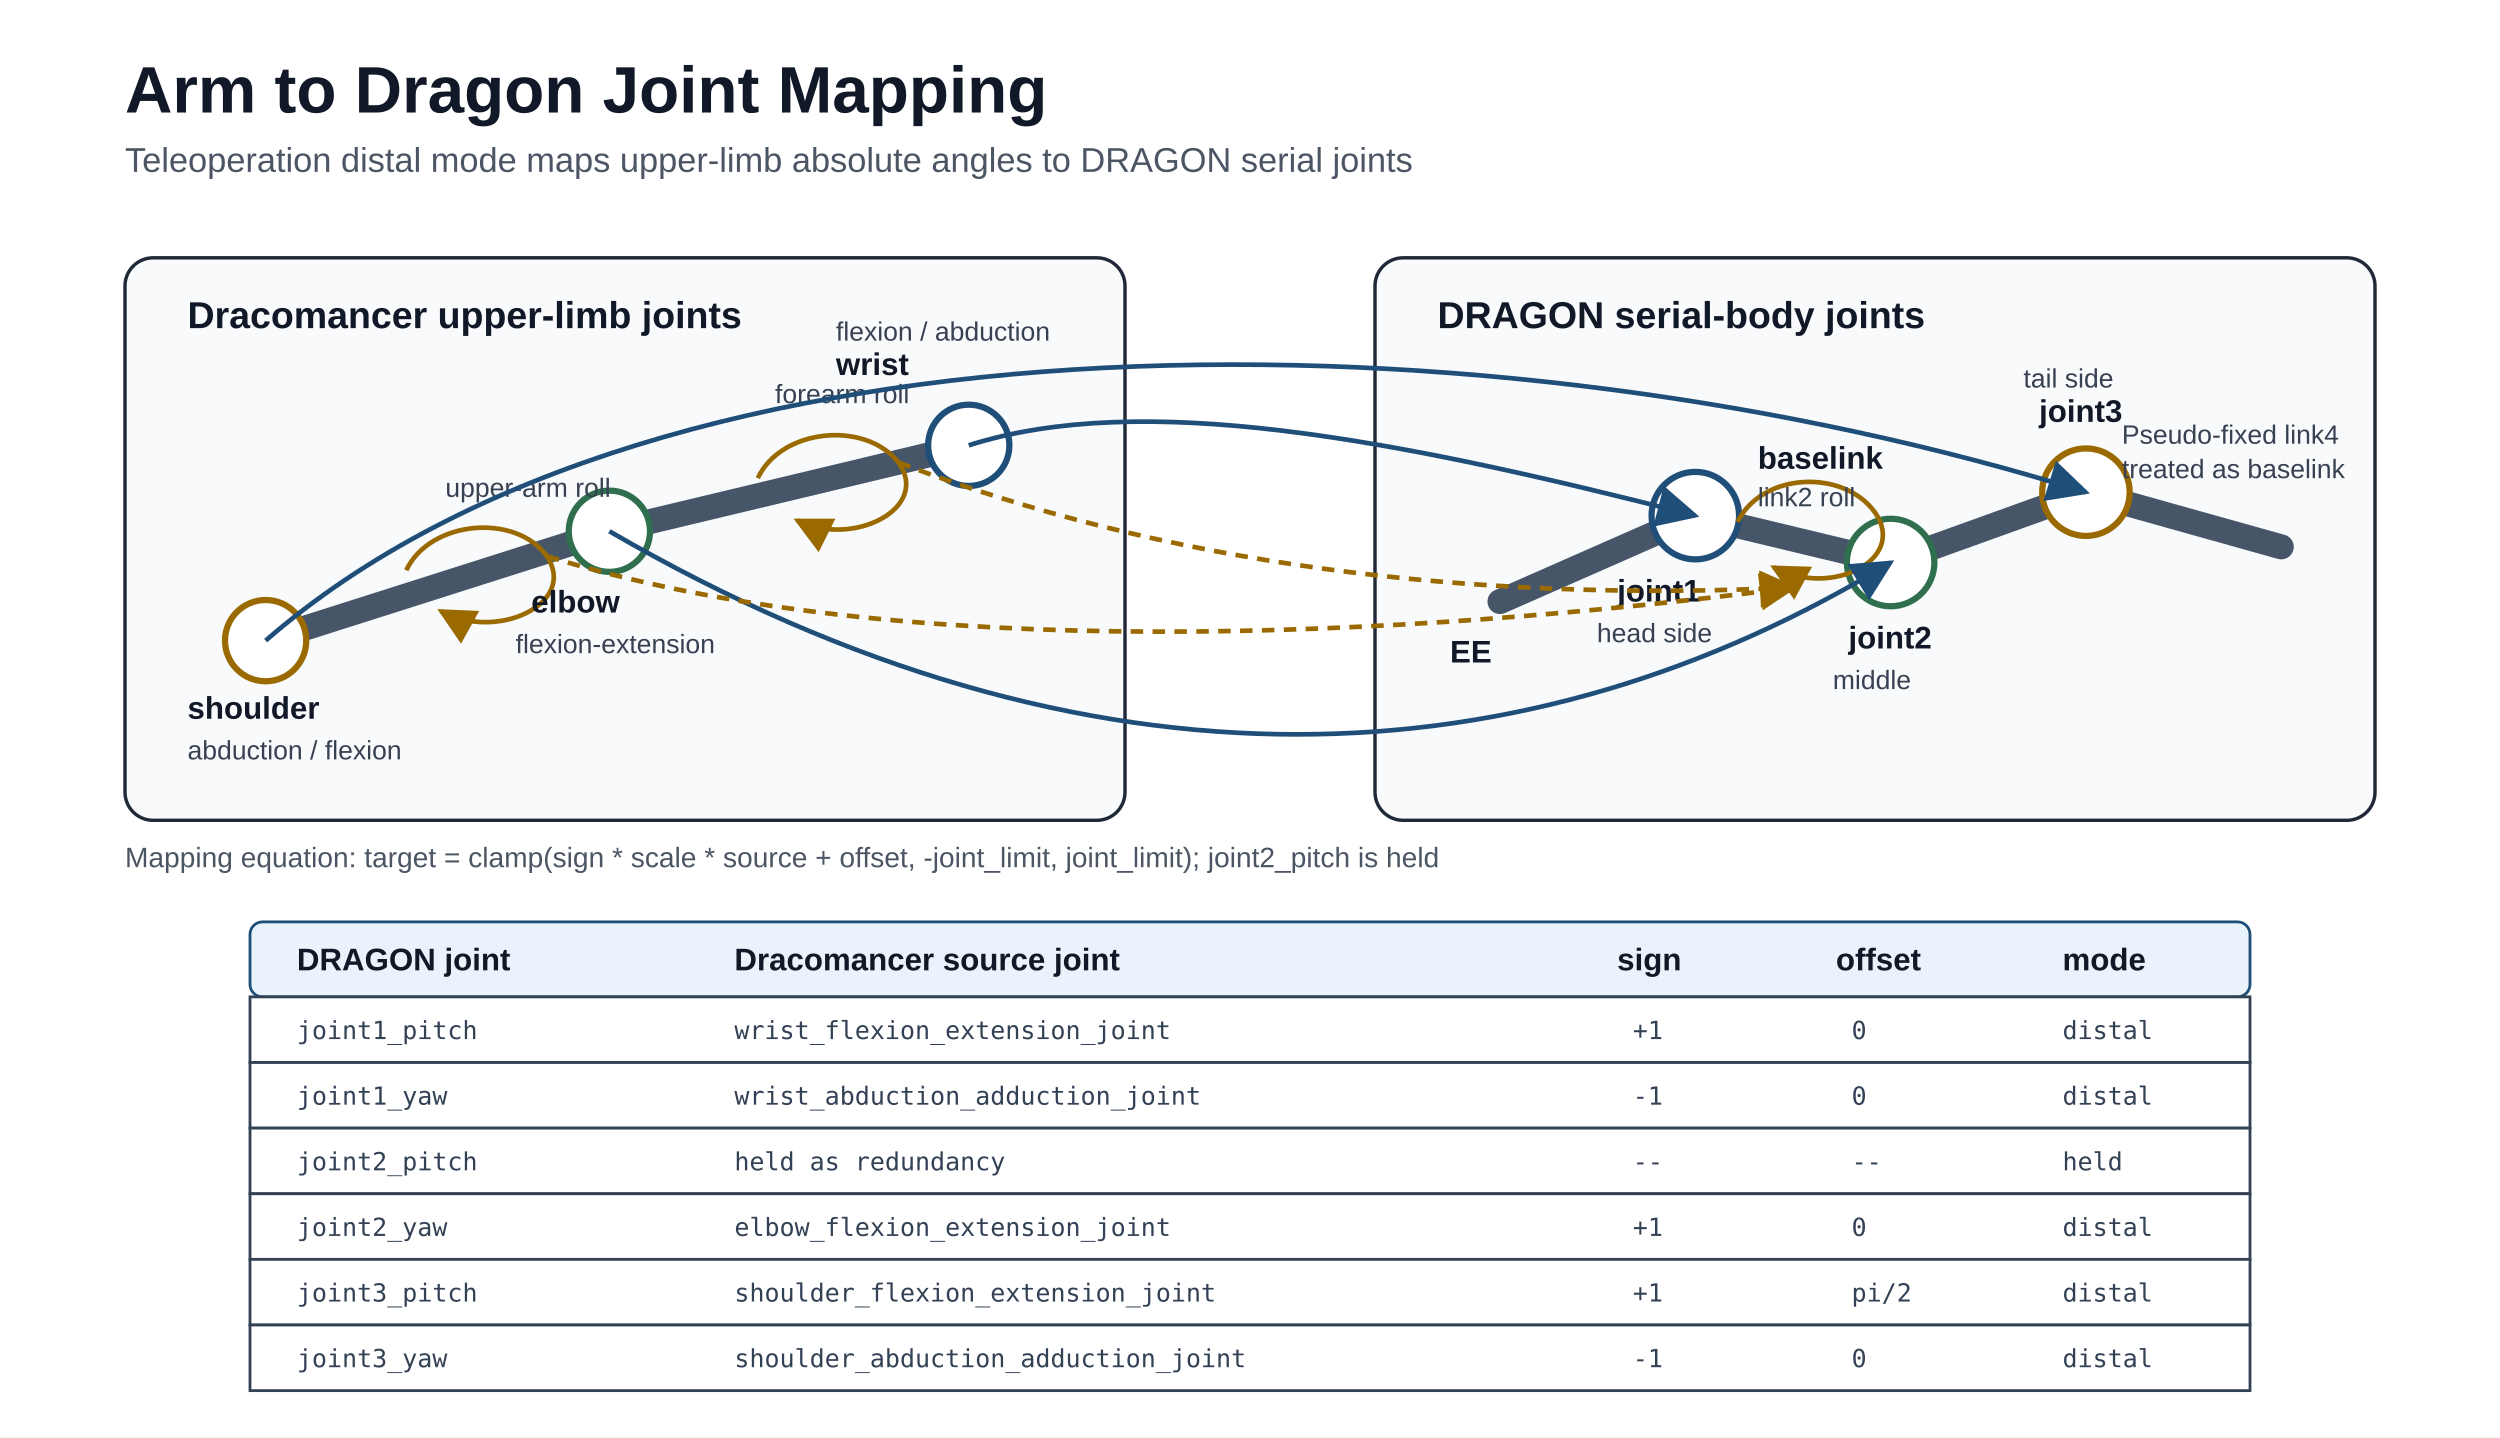
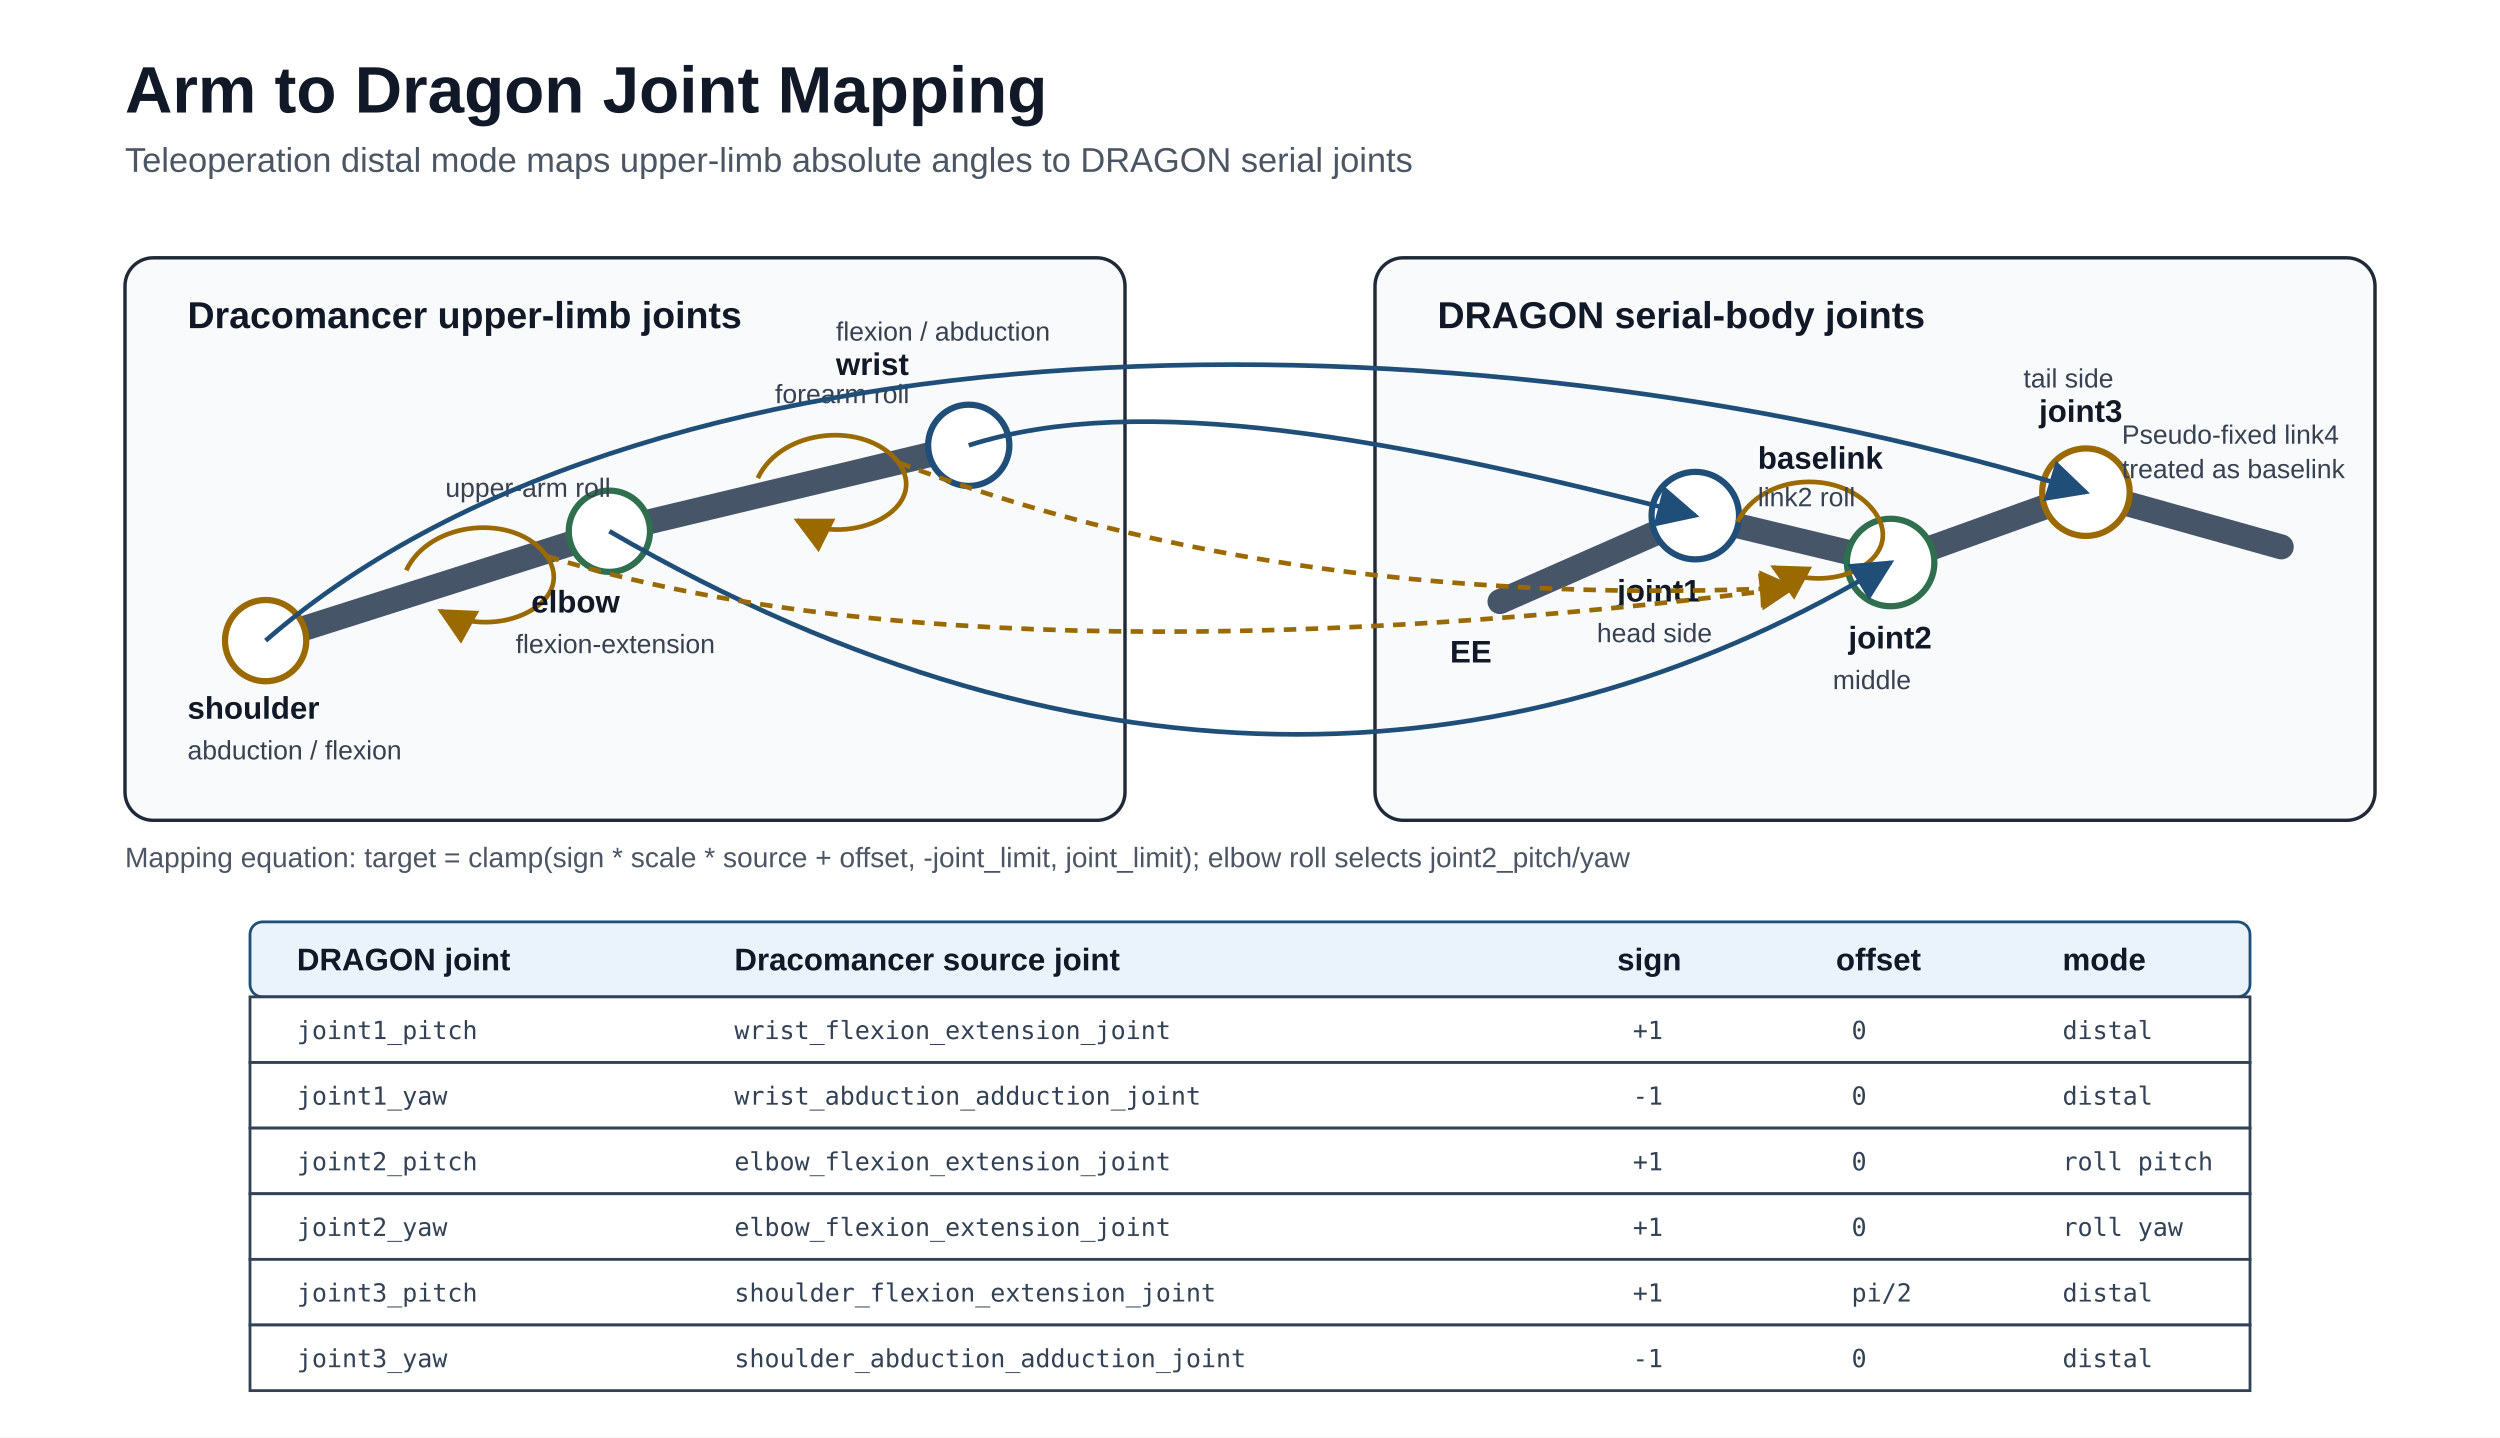
<svg xmlns="http://www.w3.org/2000/svg" width="1600" height="920" viewBox="0 0 1600 920" role="img" aria-labelledby="title desc">
  <defs>
    <marker id="arrow" viewBox="0 0 10 10" refX="9" refY="5" markerWidth="9" markerHeight="9" orient="auto-start-reverse">
      <path d="M 0 0 L 10 5 L 0 10 z" fill="#1f4e79" />
    </marker>
    <marker id="arrow-roll" viewBox="0 0 10 10" refX="9" refY="5" markerWidth="8" markerHeight="8" orient="auto-start-reverse">
      <path d="M 0 0 L 10 5 L 0 10 z" fill="#9a6a00" />
    </marker>
    <style>
      .bg { fill: #ffffff; }
      .title { font: 700 42px Arial, Helvetica, sans-serif; fill: #111827; }
      .subtitle { font: 400 22px Arial, Helvetica, sans-serif; fill: #4b5563; }
      .panel { fill: #f8fafc; stroke: #1f2937; stroke-width: 2.2; }
      .panel-title { font: 700 24px Arial, Helvetica, sans-serif; fill: #111827; }
      .link { fill: none; stroke: #475569; stroke-width: 16; stroke-linecap: round; }
      .joint { fill: #ffffff; stroke: #1f4e79; stroke-width: 4; }
      .joint2 { fill: #ffffff; stroke: #2f6f4e; stroke-width: 4; }
      .joint3 { fill: #ffffff; stroke: #9a6a00; stroke-width: 4; }
      .label { font: 700 20px Arial, Helvetica, sans-serif; fill: #111827; }
      .small { font: 400 17px Arial, Helvetica, sans-serif; fill: #374151; }
      .mono { font: 400 16px Consolas, Menlo, monospace; fill: #334155; }
      .map { fill: #ffffff; stroke: #334155; stroke-width: 1.8; }
      .head { fill: #eaf3fb; stroke: #1f4e79; stroke-width: 1.8; }
      .arrow { fill: none; stroke: #1f4e79; stroke-width: 3; marker-end: url(#arrow); }
      .roll-arrow { fill: none; stroke: #9a6a00; stroke-width: 3; marker-end: url(#arrow-roll); }
      .roll-map { fill: none; stroke: #9a6a00; stroke-width: 3; marker-end: url(#arrow-roll); stroke-dasharray: 8 6; }
      .caption { font: 400 18px Arial, Helvetica, sans-serif; fill: #4b5563; }
    </style>
  </defs>
  <rect class="bg" width="1600" height="920" />
  <text class="title" x="80" y="72">Arm to Dragon Joint Mapping</text>
  <text class="subtitle" x="80" y="110">Teleoperation distal mode maps upper-limb absolute angles to DRAGON serial joints</text>
  <rect class="panel" x="80" y="165" width="640" height="360" rx="18" />
  <text class="panel-title" x="120" y="210">Dracomancer upper-limb joints</text>
  <path class="link" d="M 170 410 L 390 340 L 620 285" />
  <circle class="joint3" cx="170" cy="410" r="26" />
  <circle class="joint2" cx="390" cy="340" r="26" />
  <circle class="joint" cx="620" cy="285" r="26" />
  <path class="roll-arrow" d="M 260 365 C 275 333, 330 328, 350 356 C 370 386, 318 411, 282 391" />
  <path class="roll-arrow" d="M 485 306 C 500 274, 554 269, 575 296 C 596 325, 546 351, 510 333" />
  <text class="label" x="120" y="460">shoulder</text>
  <text class="small" x="120" y="486">abduction / flexion</text>
  <text class="label" x="340" y="392">elbow</text>
  <text class="small" x="330" y="418">flexion-extension</text>
  <text class="label" x="535" y="240">wrist</text>
  <text class="small" x="535" y="218">flexion / abduction</text>
  <text class="small" x="285" y="318">upper-arm roll</text>
  <text class="small" x="496" y="258">forearm roll</text>
  <rect class="panel" x="880" y="165" width="640" height="360" rx="18" />
  <text class="panel-title" x="920" y="210">DRAGON serial-body joints</text>
  <path class="link" d="M 960 385 L 1085 330 L 1210 360 L 1335 315 L 1460 350" />
  <text class="label" x="928" y="424">EE</text>
  <circle class="joint" cx="1085" cy="330" r="28" />
  <circle class="joint2" cx="1210" cy="360" r="28" />
  <circle class="joint3" cx="1335" cy="315" r="28" />
  <path class="roll-arrow" d="M 1112 334 C 1128 302, 1180 300, 1200 328 C 1221 358, 1172 383, 1135 363" />
  <text class="label" x="1035" y="385">joint1</text>
  <text class="small" x="1022" y="411">head side</text>
  <text class="label" x="1125" y="300">baselink</text>
  <text class="small" x="1125" y="324">link2 roll</text>
  <text class="label" x="1183" y="415">joint2</text>
  <text class="small" x="1173" y="441">middle</text>
  <text class="label" x="1305" y="270">joint3</text>
  <text class="small" x="1295" y="248">tail side</text>
  <text class="small" x="1358" y="284">Pseudo-fixed link4</text>
  <text class="small" x="1358" y="306">treated as baselink</text>
  <path class="arrow" d="M 620 285 C 730 250, 890 280, 1085 330" />
  <path class="arrow" d="M 390 340 C 700 520, 980 500, 1210 360" />
  <path class="arrow" d="M 170 410 C 425 188, 960 198, 1335 315" />
  <path class="roll-map" d="M 350 356 C 575 426, 900 408, 1148 376" />
  <path class="roll-map" d="M 575 296 C 742 360, 938 386, 1148 376" />
  <rect class="map head" x="160" y="590" width="1280" height="48" rx="8" />
  <text class="label" x="190" y="621">DRAGON joint</text>
  <text class="label" x="470" y="621">Dracomancer source joint</text>
  <text class="label" x="1035" y="621">sign</text>
  <text class="label" x="1175" y="621">offset</text>
  <text class="label" x="1320" y="621">mode</text>
  <rect class="map" x="160" y="638" width="1280" height="42" />
  <text class="mono" x="190" y="665">joint1_pitch</text>
  <text class="mono" x="470" y="665">wrist_flexion_extension_joint</text>
  <text class="mono" x="1045" y="665">+1</text>
  <text class="mono" x="1185" y="665">0</text>
  <text class="mono" x="1320" y="665">distal</text>
  <rect class="map" x="160" y="680" width="1280" height="42" />
  <text class="mono" x="190" y="707">joint1_yaw</text>
  <text class="mono" x="470" y="707">wrist_abduction_adduction_joint</text>
  <text class="mono" x="1045" y="707">-1</text>
  <text class="mono" x="1185" y="707">0</text>
  <text class="mono" x="1320" y="707">distal</text>
  <rect class="map" x="160" y="722" width="1280" height="42" />
  <text class="mono" x="190" y="749">joint2_pitch</text>
-   <text class="mono" x="470" y="749">held as redundancy</text>
-   <text class="mono" x="1045" y="749">--</text>
-   <text class="mono" x="1185" y="749">--</text>
-   <text class="mono" x="1320" y="749">held</text>
+   <text class="mono" x="470" y="749">elbow_flexion_extension_joint</text>
+   <text class="mono" x="1045" y="749">+1</text>
+   <text class="mono" x="1185" y="749">0</text>
+   <text class="mono" x="1320" y="749">roll pitch</text>
  <rect class="map" x="160" y="764" width="1280" height="42" />
  <text class="mono" x="190" y="791">joint2_yaw</text>
  <text class="mono" x="470" y="791">elbow_flexion_extension_joint</text>
  <text class="mono" x="1045" y="791">+1</text>
  <text class="mono" x="1185" y="791">0</text>
-   <text class="mono" x="1320" y="791">distal</text>
+   <text class="mono" x="1320" y="791">roll yaw</text>
  <rect class="map" x="160" y="806" width="1280" height="42" />
  <text class="mono" x="190" y="833">joint3_pitch</text>
  <text class="mono" x="470" y="833">shoulder_flexion_extension_joint</text>
  <text class="mono" x="1045" y="833">+1</text>
  <text class="mono" x="1185" y="833">pi/2</text>
  <text class="mono" x="1320" y="833">distal</text>
  <rect class="map" x="160" y="848" width="1280" height="42" />
  <text class="mono" x="190" y="875">joint3_yaw</text>
  <text class="mono" x="470" y="875">shoulder_abduction_adduction_joint</text>
  <text class="mono" x="1045" y="875">-1</text>
  <text class="mono" x="1185" y="875">0</text>
  <text class="mono" x="1320" y="875">distal</text>
-   <text class="caption" x="80" y="555">Mapping equation: target = clamp(sign * scale * source + offset, -joint_limit, joint_limit); joint2_pitch is held</text>
+   <text class="caption" x="80" y="555">Mapping equation: target = clamp(sign * scale * source + offset, -joint_limit, joint_limit); elbow roll selects joint2_pitch/yaw</text>
</svg>
